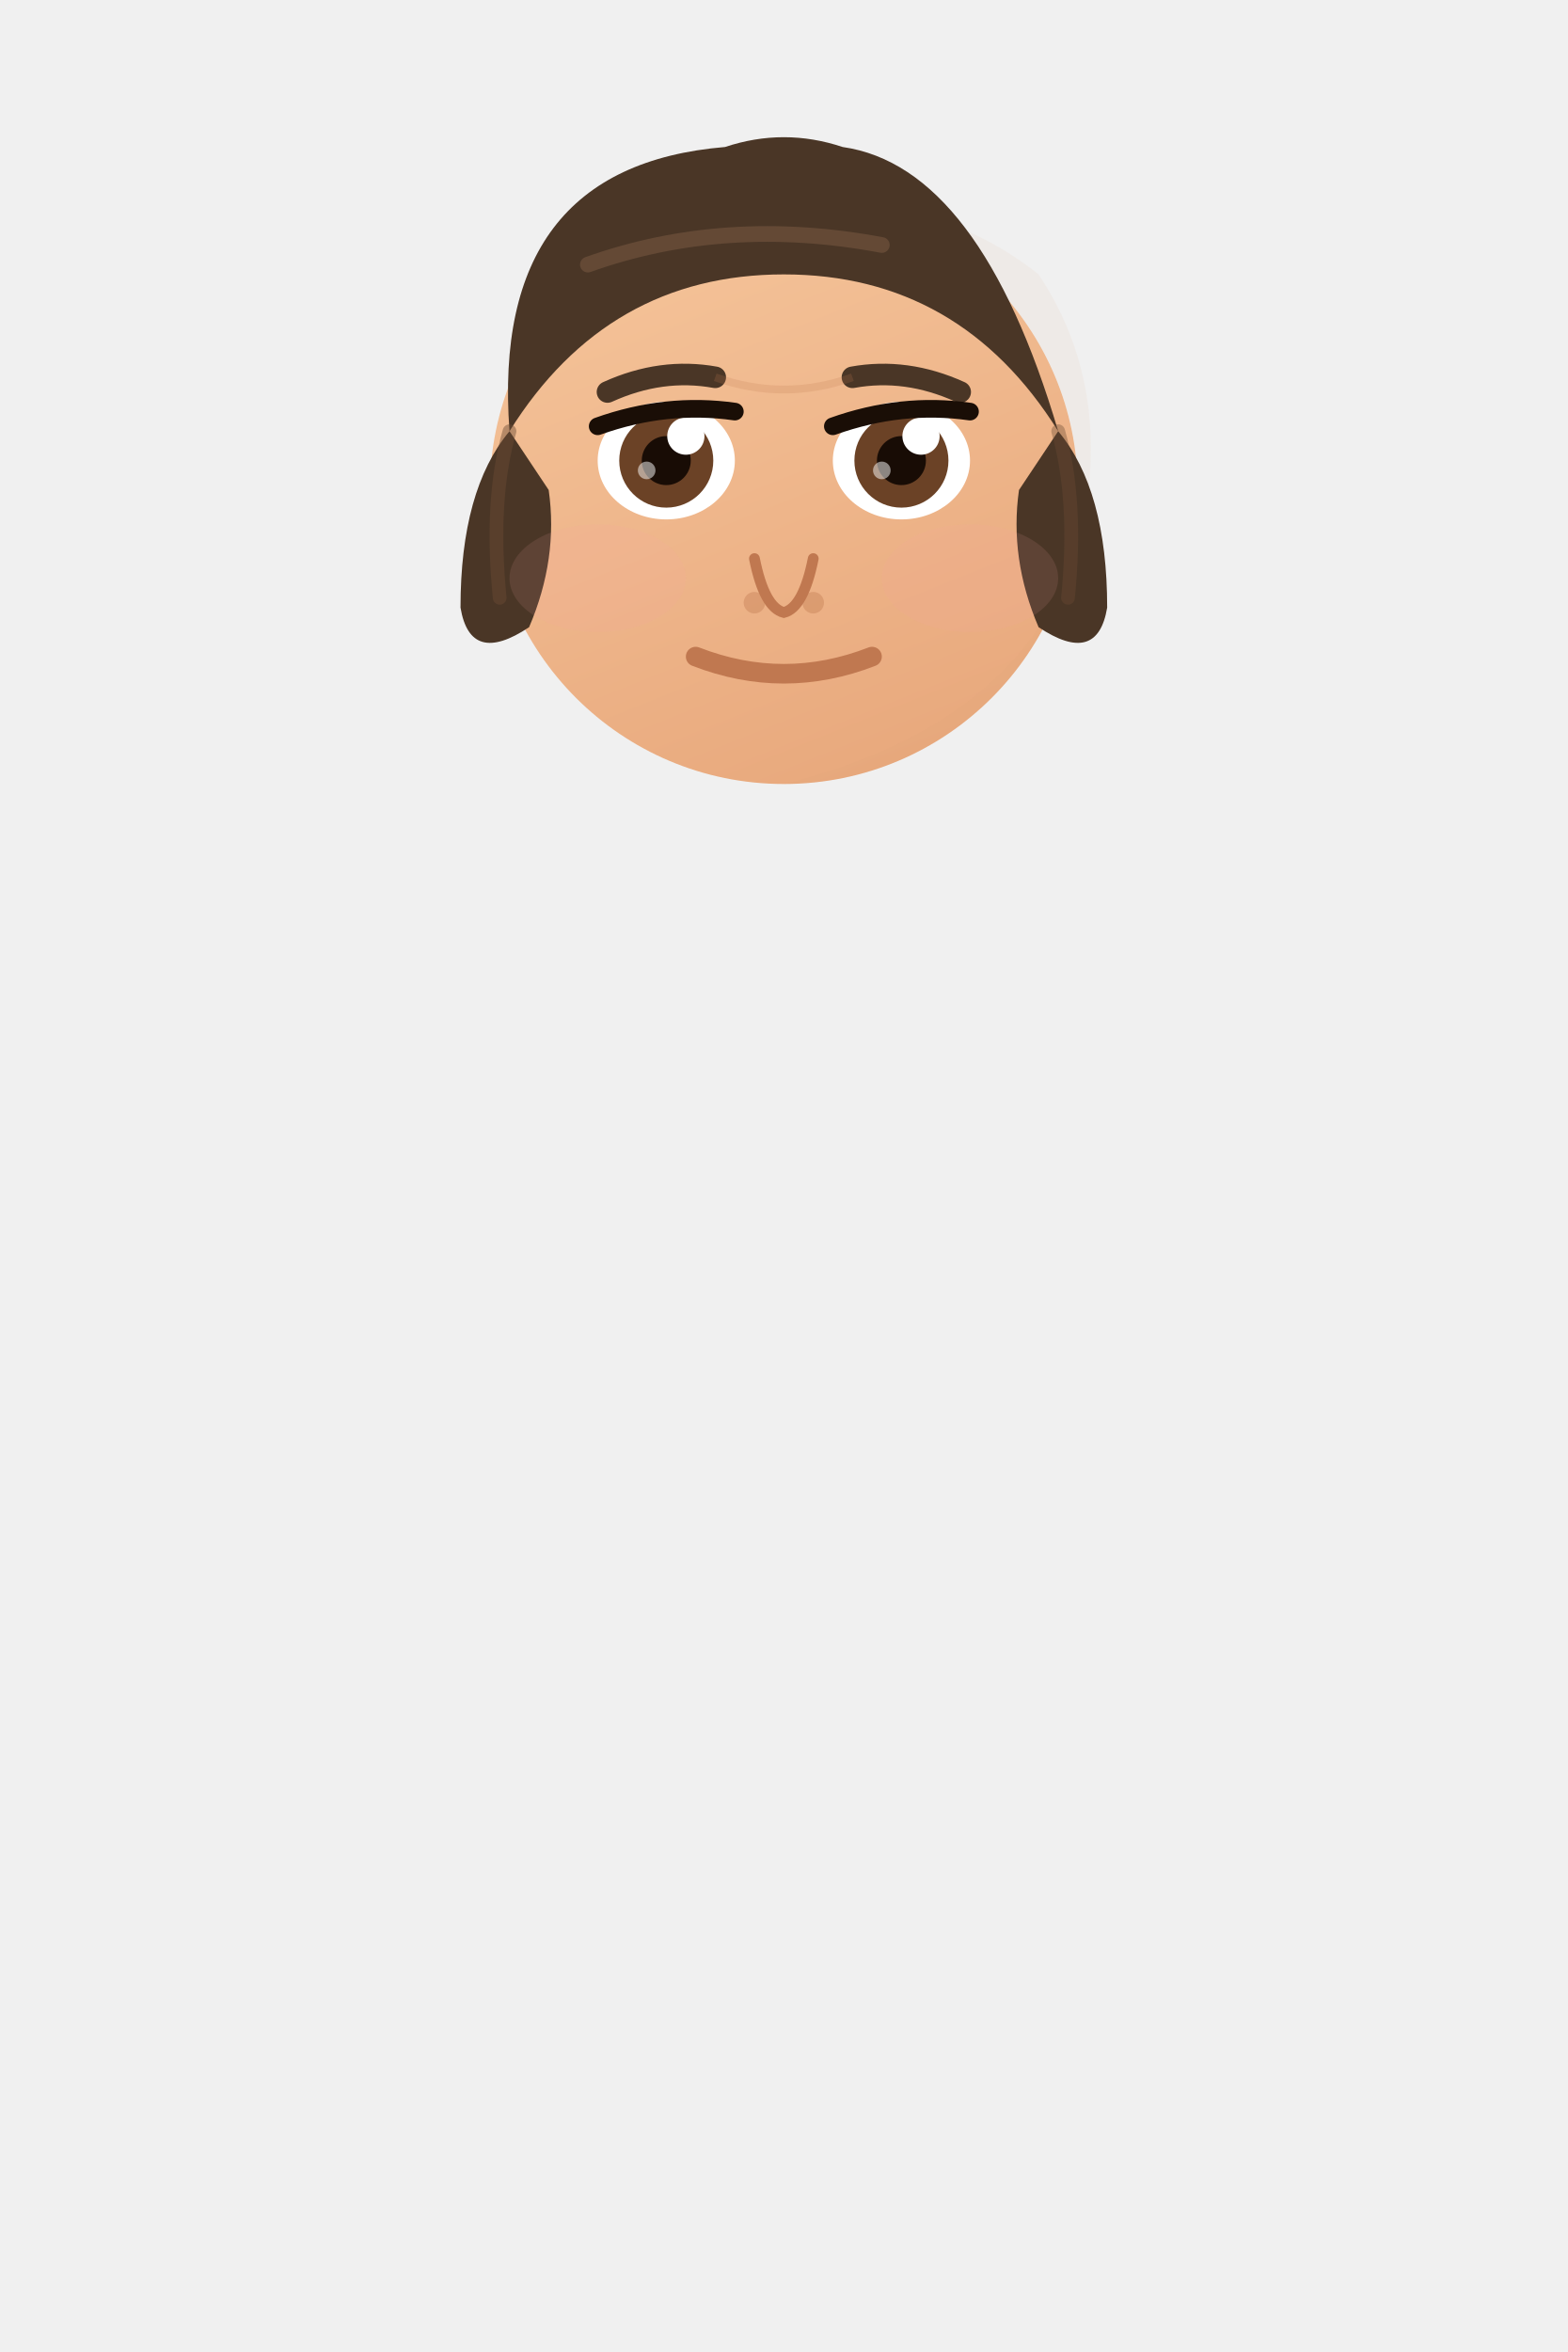
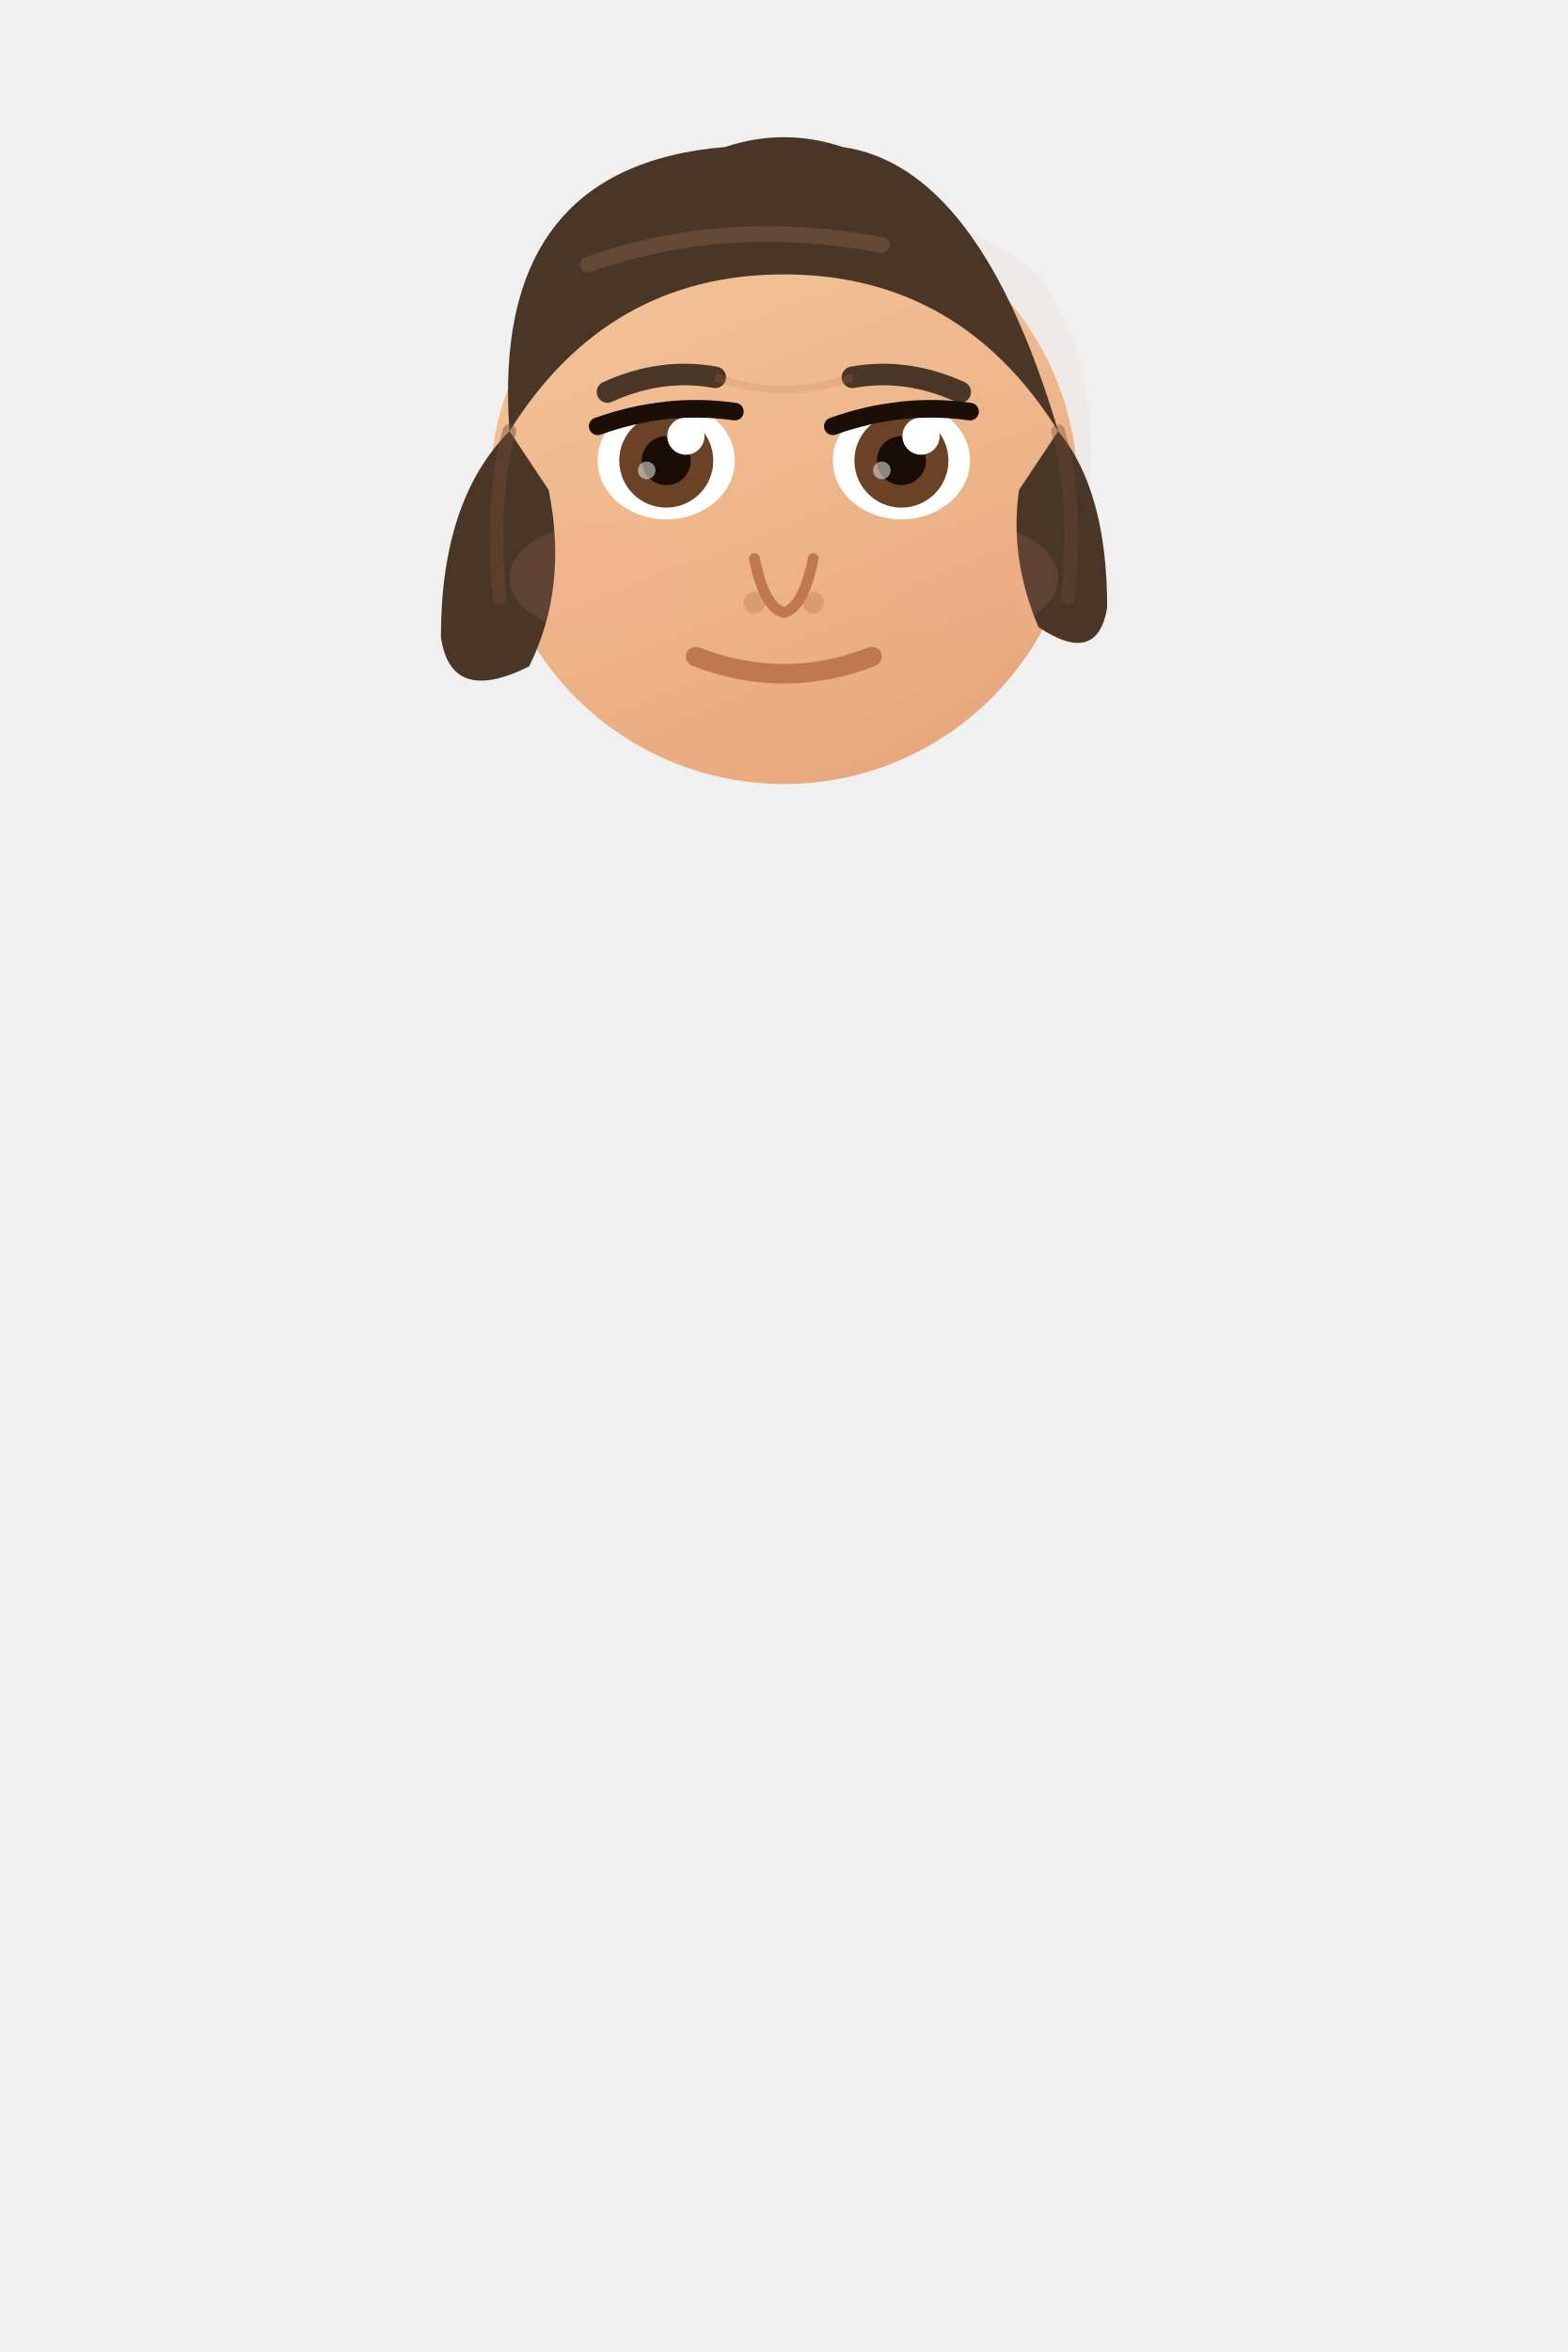
<svg xmlns="http://www.w3.org/2000/svg" viewBox="0 0 160 240">
  <defs>
    <linearGradient id="ex-sk" x1="0.3" y1="0" x2="0.7" y2="1">
      <stop offset="0%" stop-color="#F5C49A" />
      <stop offset="100%" stop-color="#E8A87C" />
    </linearGradient>
  </defs>
  <circle cx="80" cy="50" r="30" fill="url(#ex-sk)" />
  <path d="M 80 20 A 30 30 0 0 1 80 80 Q 104 74 110 56 Q 114 40 106 28 Q 96 20 80 20 Z" fill="#d4956a" opacity="0.07" />
-   <path d="M 52 44 Q 47 50 47 62 Q 48 68 54 64 Q 57 57 56 50 Z" fill="#4a3626" />
+   <path d="M 52 44 Q 45 51 45 65 Q 46 72 54 68 Q 58 60 56 50 Z" fill="#4a3626" />
  <path d="M 108 44 Q 113 50 113 62 Q 112 68 106 64 Q 103 57 104 50 Z" fill="#4a3626" />
  <path d="M 52 44 Q 50 17 74 15 Q 80 13 86 15 Q 100 17 108 44 Q 98 28 80 28 Q 62 28 52 44 Z" fill="#4a3626" />
  <path d="M 60 27 Q 74 22 90 25" fill="none" stroke="#7d5c44" stroke-width="1.6" stroke-linecap="round" opacity="0.5" />
  <path d="M 52 44 Q 50 51 51 61" fill="none" stroke="#6b4a33" stroke-width="1.4" stroke-linecap="round" opacity="0.45" />
  <path d="M 108 44 Q 110 51 109 61" fill="none" stroke="#6b4a33" stroke-width="1.4" stroke-linecap="round" opacity="0.38" />
  <path d="M 62 40 Q 67.5 37.5 73 38.5" fill="none" stroke="#4a3626" stroke-width="2.2" stroke-linecap="round" />
  <path d="M 87 38.5 Q 92.5 37.5 98 40" fill="none" stroke="#4a3626" stroke-width="2.2" stroke-linecap="round" />
  <path d="M 73 38.5 Q 80 41 87 38.5" fill="none" stroke="#c07850" stroke-width="0.8" opacity="0.20" />
  <ellipse cx="68" cy="47" rx="7" ry="6" fill="white" />
  <ellipse cx="92" cy="47" rx="7" ry="6" fill="white" />
  <circle cx="68" cy="47" r="4.8" fill="#6B4226" />
  <circle cx="92" cy="47" r="4.8" fill="#6B4226" />
  <circle cx="68" cy="47" r="2.5" fill="#180c05" />
  <circle cx="92" cy="47" r="2.5" fill="#180c05" />
  <circle cx="70" cy="44.5" r="1.9" fill="white" />
  <circle cx="94" cy="44.5" r="1.9" fill="white" />
  <circle cx="66" cy="48" r="0.9" fill="white" opacity="0.5" />
  <circle cx="90" cy="48" r="0.9" fill="white" opacity="0.5" />
  <path d="M 61 43.5 Q 68 41 75 42" fill="none" stroke="#1a0e06" stroke-width="1.8" stroke-linecap="round" />
  <path d="M 85 43.5 Q 92 41 99 42" fill="none" stroke="#1a0e06" stroke-width="1.8" stroke-linecap="round" />
  <path d="M 77 57 Q 78 62 80 62.5 Q 82 62 83 57" fill="none" stroke="#c07850" stroke-width="1.1" stroke-linecap="round" />
  <circle cx="77" cy="61.5" r="1.1" fill="#c07850" opacity="0.38" />
  <circle cx="83" cy="61.5" r="1.1" fill="#c07850" opacity="0.38" />
  <path d="M 71 67 Q 80 70.5 89 67" stroke="#c07850" stroke-width="2" fill="none" stroke-linecap="round" />
  <ellipse cx="61" cy="59" rx="9" ry="5.5" fill="#F4A0A0" opacity="0.12" />
  <ellipse cx="99" cy="59" rx="9" ry="5.5" fill="#F4A0A0" opacity="0.12" />
</svg>
